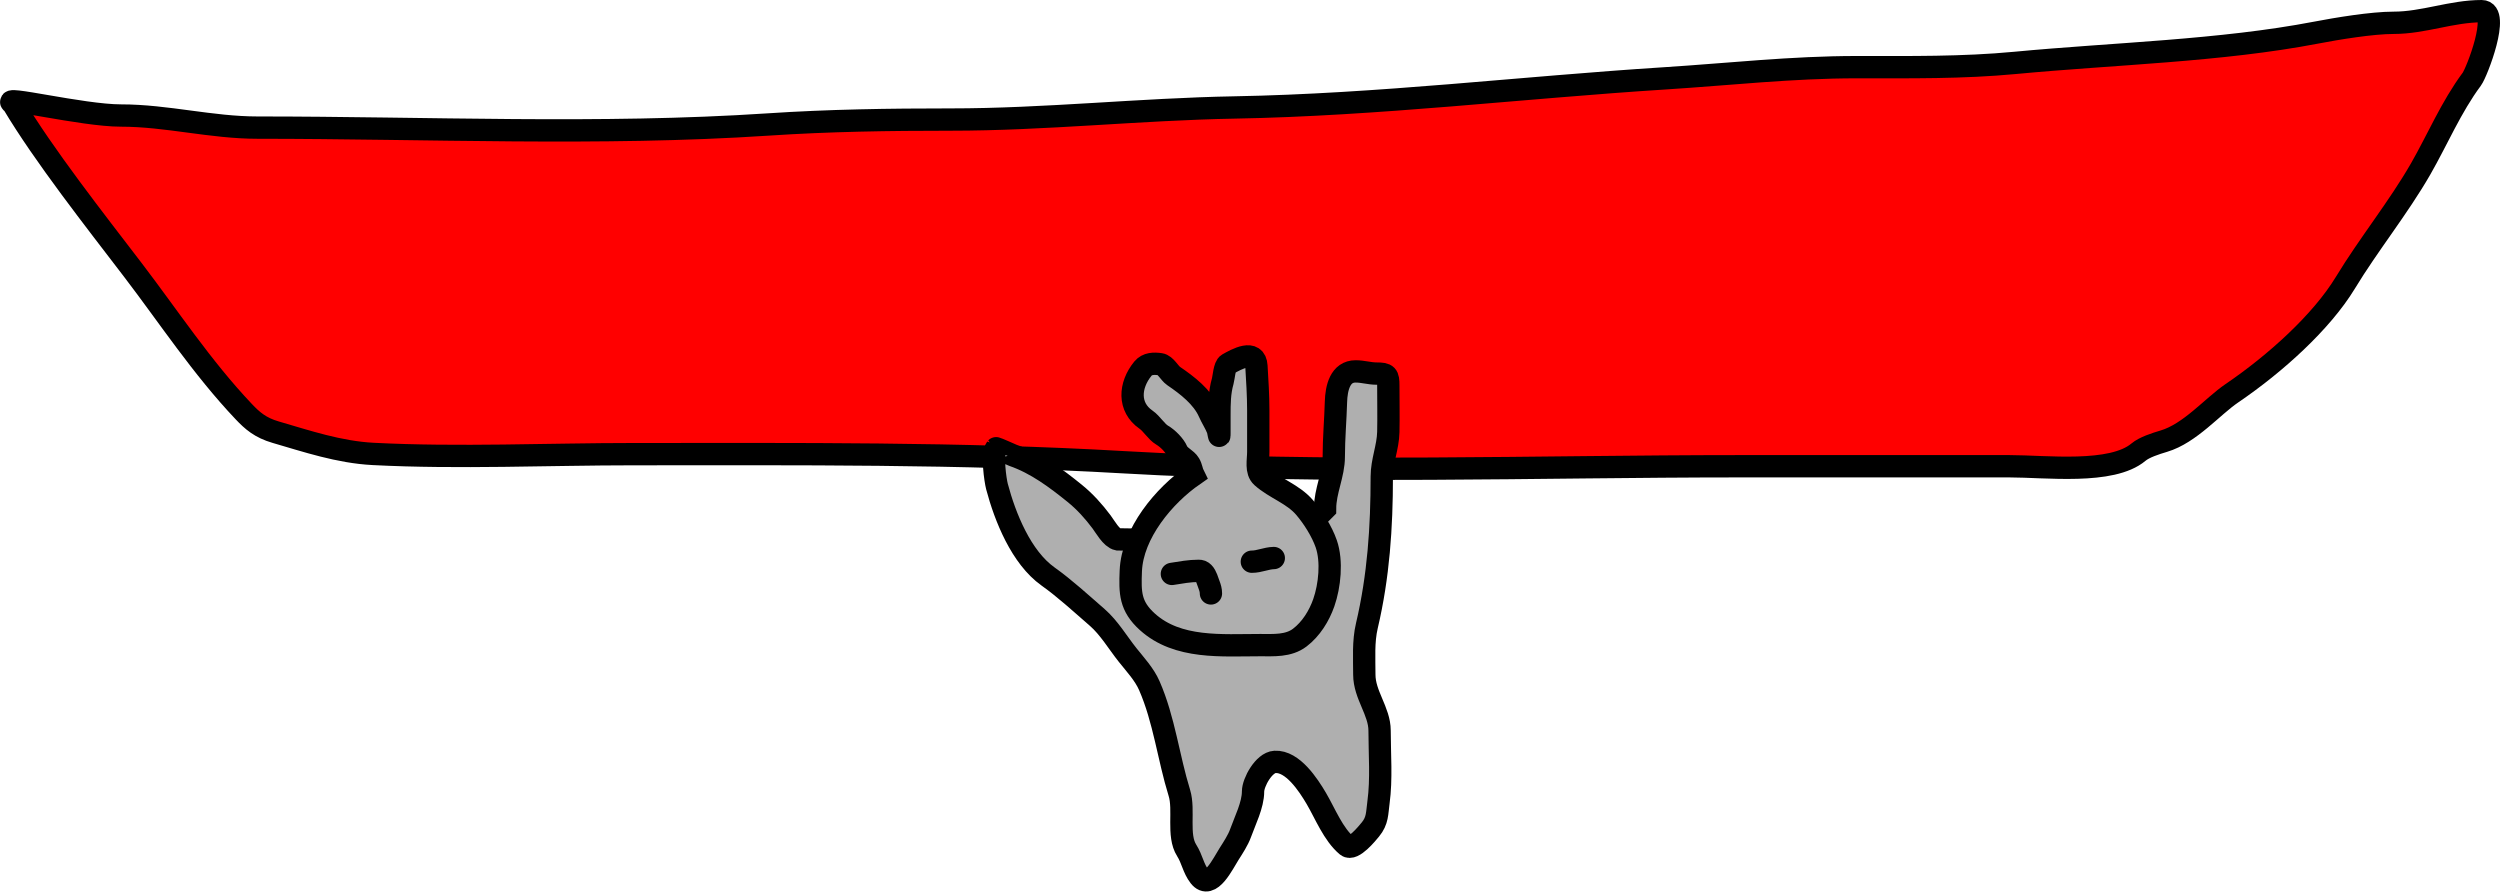
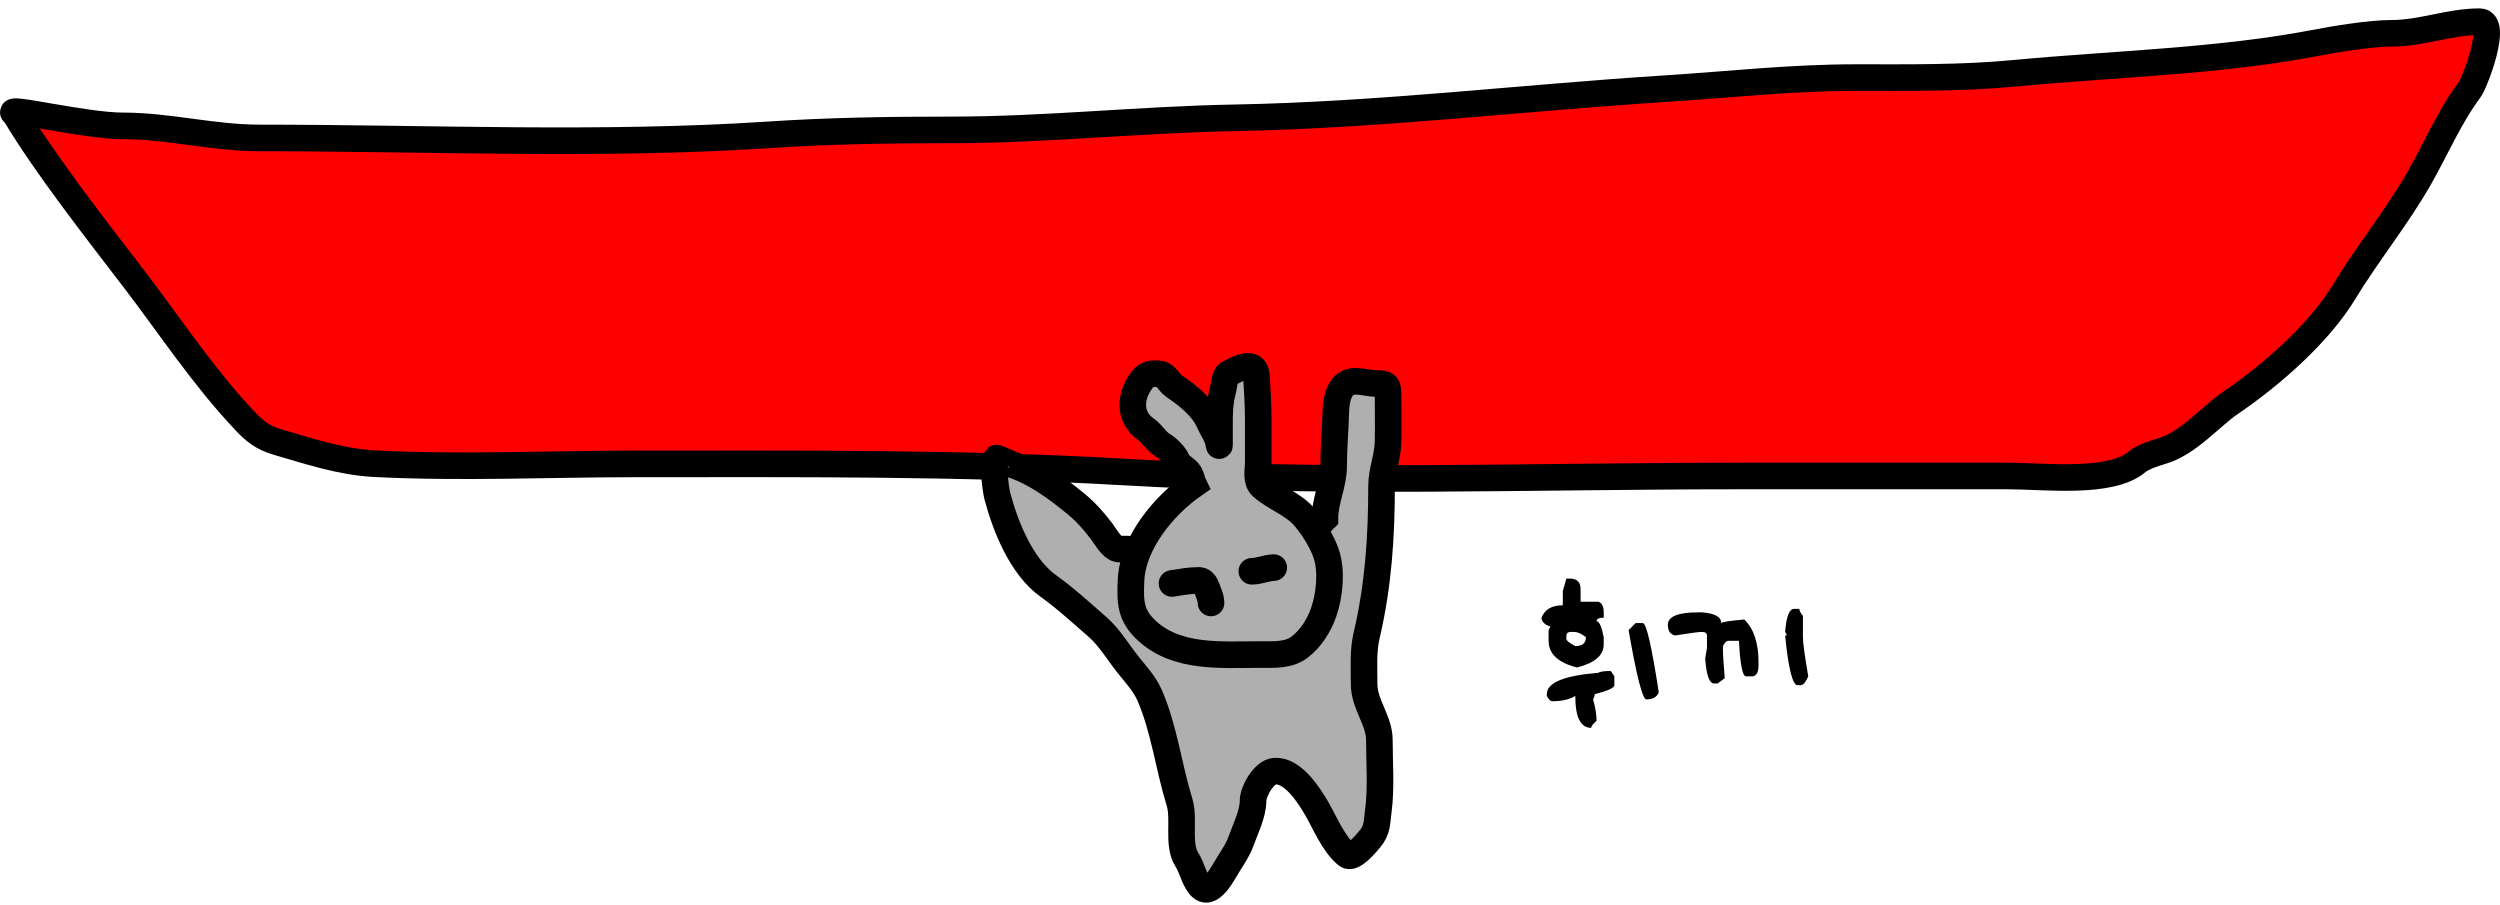
- <svg xmlns="http://www.w3.org/2000/svg" width="224" height="80" viewBox="0 0 224 80" fill="none">
-   <path d="M11.913 24.197C8.521 19.76 3.915 13.903 1.153 9.268C-0.164 8.479 7.359 10.351 10.837 10.351C14.961 10.351 18.91 11.435 23.092 11.435C38.228 11.435 53.778 12.151 68.823 11.154C74.272 10.792 79.694 10.712 85.172 10.712C93.672 10.712 102.117 9.781 110.609 9.629C123.497 9.397 136.376 7.834 149.166 7.02C154.98 6.65 160.519 6.017 166.382 6.017C171.127 6.017 175.837 6.082 180.55 5.635C189.376 4.799 198.951 4.568 207.51 2.926C209.374 2.569 212.524 2.043 214.475 2.043C217.161 2.043 219.654 1 222.365 1C224.034 1 221.937 6.471 221.469 7.1C219.633 9.566 218.381 12.54 216.896 15.127C214.897 18.608 212.235 21.889 210.141 25.341C208.02 28.836 203.882 32.582 199.978 35.234C198.226 36.424 196.232 38.827 193.881 39.528C193.129 39.752 192.135 40.071 191.609 40.511C189.204 42.53 183.302 41.776 180.042 41.776H155.861C137.541 41.776 118.873 42.471 100.625 41.414C86.08 40.573 71.396 40.692 56.807 40.692C49.092 40.692 41.132 41.069 33.434 40.672C30.37 40.514 27.466 39.526 24.706 38.725C23.318 38.323 22.603 37.688 21.837 36.879C18.089 32.925 15.073 28.33 11.913 24.197Z" fill="#FF0000" stroke="black" stroke-width="2" stroke-linecap="round" />
-   <path d="M98.701 46.764C99.027 47.2 99.578 48.212 100.156 48.328L109.905 48.471C110.603 48.471 111.303 48.491 112 48.464C112.509 48.444 113.004 48.389 113.51 48.336C114.013 48.282 114.517 48.171 115.02 48.132C115.627 48.084 116.194 47.823 116.639 47.411C116.775 47.285 116.944 47.143 117.122 47.079C117.224 47.041 117.27 46.935 117.377 46.909C117.461 46.888 118.668 45.648 118.725 45.592C118.725 43.972 119.507 42.53 119.507 40.911C119.507 39.267 119.656 37.655 119.702 36.014C119.737 34.749 120.083 33.277 121.461 33.277C122.119 33.277 122.704 33.473 123.329 33.473C124.294 33.473 124.393 33.614 124.393 34.548C124.393 35.933 124.423 37.322 124.393 38.707C124.363 40.084 123.807 41.309 123.807 42.703C123.807 47.243 123.517 51.627 122.471 56.07C122.136 57.494 122.243 58.991 122.243 60.447C122.243 62.266 123.611 63.722 123.611 65.463C123.611 67.576 123.797 69.786 123.514 71.881C123.382 72.852 123.442 73.534 122.786 74.324C122.51 74.657 121.234 76.243 120.69 75.79C119.464 74.768 118.734 72.892 117.943 71.544C117.228 70.328 115.821 68.171 114.229 68.265C113.24 68.323 112.274 70.105 112.274 70.915C112.274 72.13 111.548 73.544 111.145 74.672C110.938 75.253 110.475 75.972 110.133 76.504L110.124 76.518C109.595 77.341 108.45 79.781 107.475 78.527C106.918 77.811 106.823 76.976 106.324 76.192C105.467 74.846 106.149 72.581 105.672 71.045C104.693 67.889 104.312 64.481 102.979 61.435C102.531 60.41 101.723 59.552 101.035 58.687C100.163 57.591 99.373 56.243 98.31 55.321C96.891 54.09 95.426 52.736 93.901 51.651C91.499 49.941 90.055 46.336 89.329 43.593C89.177 43.016 88.853 40.696 89.253 40.162C89.272 40.137 90.662 40.764 90.774 40.803C92.834 41.516 94.623 42.853 96.29 44.202C97.217 44.951 97.992 45.819 98.701 46.764Z" fill="#AFAFAF" stroke="black" stroke-width="2" stroke-linecap="round" />
-   <path d="M101.32 51.158C101.455 47.786 104.299 44.394 106.943 42.563C106.776 42.228 106.771 41.902 106.575 41.569C106.302 41.104 105.678 40.914 105.462 40.41C105.235 39.882 104.616 39.272 104.136 38.993C103.608 38.685 103.211 37.966 102.673 37.594C101.073 36.486 101.181 34.527 102.406 33.029C102.79 32.56 103.392 32.552 103.962 32.634C104.44 32.702 104.774 33.431 105.158 33.692C106.353 34.505 107.738 35.56 108.342 36.941C108.565 37.45 108.88 37.914 109.087 38.431C109.186 38.678 109.262 39.468 109.262 38.836V37.226C109.262 36.169 109.264 35.177 109.557 34.152C109.653 33.817 109.703 32.804 110.017 32.624C110.774 32.192 112.484 31.233 112.575 32.79C112.65 34.058 112.741 35.44 112.741 36.775V40.483C112.741 41.245 112.501 42.218 113.072 42.729C114.225 43.761 115.849 44.255 116.891 45.471C117.651 46.358 118.449 47.618 118.833 48.729C119.372 50.288 119.14 52.494 118.612 54.002C118.196 55.19 117.47 56.361 116.459 57.131C115.441 57.906 114.108 57.803 112.906 57.803C109.494 57.803 105.525 58.175 102.802 55.714C101.251 54.311 101.242 53.124 101.32 51.158Z" fill="#AFAFAF" stroke="black" stroke-width="2" stroke-linecap="round" />
-   <path d="M105 51.422C105.802 51.295 106.585 51.148 107.394 51.148C107.584 51.148 107.693 51.186 107.832 51.325C108.075 51.568 108.209 52.084 108.324 52.382C108.426 52.65 108.5 52.886 108.5 53.172" stroke="black" stroke-width="2" stroke-linecap="round" />
-   <path d="M114.132 50C113.442 50.017 112.842 50.328 112.164 50.328" stroke="black" stroke-width="2" stroke-linecap="round" />
+ <svg xmlns="http://www.w3.org/2000/svg" width="188" height="68" viewBox="0 0 188 68" fill="none">
+   <path d="M10.143 21.066C7.301 17.349 3.442 12.442 1.128 8.558C0.025 7.897 6.328 9.466 9.242 9.466C12.697 9.466 16.006 10.373 19.509 10.373C32.191 10.373 45.22 10.974 57.825 10.138C62.39 9.835 66.933 9.768 71.523 9.768C78.644 9.768 85.72 8.988 92.834 8.86C103.632 8.666 114.423 7.357 125.139 6.675C130.01 6.365 134.651 5.834 139.564 5.834C143.539 5.834 147.485 5.889 151.434 5.515C158.829 4.814 166.851 4.62 174.022 3.245C175.583 2.945 178.223 2.505 179.857 2.505C182.108 2.505 184.197 1.631 186.468 1.631C187.866 1.631 186.11 6.215 185.717 6.742C184.179 8.807 183.13 11.299 181.886 13.467C180.211 16.383 177.981 19.133 176.226 22.025C174.449 24.953 170.982 28.092 167.711 30.313C166.243 31.311 164.573 33.323 162.603 33.911C161.973 34.099 161.14 34.366 160.7 34.735C158.684 36.426 153.74 35.794 151.008 35.794H130.749C115.399 35.794 99.758 36.376 84.47 35.492C72.284 34.786 59.98 34.886 47.758 34.886C41.293 34.886 34.624 35.203 28.174 34.87C25.608 34.737 23.174 33.909 20.862 33.239C19.699 32.902 19.1 32.369 18.458 31.692C15.318 28.379 12.791 24.529 10.143 21.066Z" fill="#FF0000" stroke="black" stroke-width="2" stroke-linecap="round" />
+   <path d="M82.857 39.974C83.131 40.339 83.592 41.187 84.076 41.284L92.245 41.404C92.829 41.404 93.416 41.42 94 41.398C94.426 41.381 94.841 41.335 95.265 41.29C95.687 41.245 96.109 41.152 96.53 41.119C97.039 41.079 97.514 40.861 97.886 40.515C98 40.41 98.142 40.291 98.291 40.237C98.377 40.206 98.415 40.117 98.505 40.095C98.575 40.077 99.586 39.039 99.634 38.991C99.634 37.635 100.289 36.426 100.289 35.07C100.289 33.692 100.415 32.342 100.453 30.966C100.482 29.907 100.772 28.674 101.927 28.674C102.478 28.674 102.968 28.838 103.492 28.838C104.3 28.838 104.383 28.956 104.383 29.738C104.383 30.899 104.408 32.062 104.383 33.223C104.358 34.377 103.892 35.403 103.892 36.571C103.892 40.375 103.649 44.048 102.773 47.771C102.492 48.964 102.582 50.218 102.582 51.437C102.582 52.962 103.728 54.181 103.728 55.641C103.728 57.41 103.883 59.263 103.646 61.017C103.536 61.831 103.587 62.402 103.037 63.065C102.805 63.343 101.736 64.672 101.281 64.293C100.253 63.437 99.642 61.865 98.979 60.736C98.38 59.716 97.201 57.909 95.867 57.988C95.038 58.037 94.23 59.53 94.23 60.208C94.23 61.226 93.621 62.41 93.284 63.356C93.11 63.843 92.722 64.445 92.436 64.891L92.436 64.891L92.428 64.902C91.985 65.592 91.025 67.636 90.208 66.585C89.742 65.986 89.662 65.287 89.244 64.629C88.526 63.502 89.097 61.604 88.698 60.317C87.878 57.673 87.558 54.817 86.442 52.265C86.066 51.407 85.389 50.688 84.813 49.963C84.083 49.045 83.42 47.916 82.53 47.143C81.341 46.112 80.114 44.977 78.836 44.068C76.823 42.636 75.614 39.614 75.005 37.317C74.877 36.833 74.606 34.889 74.942 34.442C74.958 34.421 76.122 34.947 76.216 34.979C77.942 35.576 79.441 36.697 80.837 37.827C81.614 38.454 82.263 39.182 82.857 39.974Z" fill="#AFAFAF" stroke="black" stroke-width="2" stroke-linecap="round" />
+   <path d="M85.052 43.655C85.165 40.83 87.548 37.988 89.763 36.454C89.623 36.173 89.619 35.9 89.455 35.621C89.225 35.231 88.703 35.072 88.522 34.65C88.332 34.207 87.813 33.697 87.412 33.462C86.969 33.204 86.636 32.602 86.186 32.29C84.844 31.362 84.936 29.72 85.962 28.466C86.283 28.073 86.788 28.066 87.265 28.134C87.666 28.192 87.946 28.803 88.267 29.021C89.269 29.702 90.429 30.586 90.935 31.743C91.122 32.17 91.386 32.559 91.56 32.992C91.642 33.199 91.706 33.861 91.706 33.331V31.982C91.706 31.097 91.707 30.265 91.953 29.407C92.033 29.126 92.076 28.277 92.338 28.127C92.973 27.764 94.405 26.961 94.482 28.266C94.544 29.328 94.621 30.485 94.621 31.604V34.711C94.621 35.35 94.42 36.165 94.898 36.593C95.864 37.457 97.224 37.871 98.098 38.89C98.735 39.633 99.403 40.689 99.725 41.62C100.177 42.926 99.982 44.775 99.54 46.038C99.192 47.033 98.583 48.014 97.736 48.659C96.883 49.309 95.766 49.222 94.759 49.222C91.9 49.222 88.575 49.534 86.293 47.472C84.993 46.297 84.986 45.302 85.052 43.655Z" fill="#AFAFAF" stroke="black" stroke-width="2" stroke-linecap="round" />
+   <path d="M88.135 43.876C88.807 43.77 89.463 43.647 90.141 43.647C90.3 43.647 90.391 43.678 90.508 43.795C90.711 43.998 90.824 44.431 90.92 44.68C91.006 44.905 91.068 45.103 91.068 45.342" stroke="black" stroke-width="2" stroke-linecap="round" />
+   <path d="M95.787 42.685C95.209 42.7 94.706 42.96 94.137 42.96" stroke="black" stroke-width="2" stroke-linecap="round" />
+   <path d="M117.792 43.51H118.061C118.594 43.51 118.861 43.779 118.861 44.316V45.248H120.199C120.466 45.336 120.6 45.603 120.6 46.049V46.45C120.242 46.45 120.062 46.539 120.062 46.718C120.261 46.718 120.44 47.119 120.6 47.919V48.456C120.6 49.277 119.931 49.856 118.593 50.195C117.167 49.837 116.454 49.168 116.454 48.188V47.387L116.591 47.119C116.145 46.969 115.922 46.746 115.922 46.45C116.163 45.828 116.697 45.517 117.523 45.517V44.448L117.792 43.51ZM123.002 46.855H123.539C123.806 46.855 124.206 48.592 124.74 52.065C124.597 52.42 124.286 52.597 123.808 52.597C123.521 52.597 123.075 50.861 122.47 47.387L123.002 46.855ZM117.792 47.788V48.056C117.799 48.177 118.021 48.354 118.461 48.588C118.995 48.588 119.262 48.365 119.262 47.919C118.936 47.653 118.625 47.519 118.329 47.519H118.061C117.882 47.548 117.792 47.638 117.792 47.788ZM121.132 50.459L121.4 50.859V51.528C121.4 51.726 120.91 51.949 119.931 52.197C119.931 52.291 119.887 52.425 119.799 52.597C119.975 53.216 120.062 53.751 120.062 54.204C119.796 54.425 119.662 54.602 119.662 54.736C118.861 54.736 118.461 53.935 118.461 52.334C118.028 52.6 117.449 52.734 116.723 52.734C116.596 52.734 116.462 52.6 116.322 52.334V52.197C116.322 51.337 117.615 50.803 120.199 50.595C120.313 50.504 120.624 50.459 121.132 50.459ZM134.911 45.786H135.312C135.312 45.922 135.401 46.1 135.58 46.318V47.919C135.58 48.326 135.714 49.306 135.98 50.859C135.808 51.266 135.629 51.489 135.443 51.528H135.18C134.799 51.528 134.486 50.281 134.242 47.788H134.379L134.242 47.519C134.333 46.363 134.556 45.786 134.911 45.786ZM127.963 46.049C128.943 46.114 129.433 46.381 129.433 46.85C129.566 46.762 130.146 46.674 131.171 46.586C131.884 47.276 132.24 48.346 132.24 49.794V50.058C132.24 50.52 132.107 50.787 131.84 50.859H131.303C131.036 50.859 130.858 49.969 130.771 48.188H129.965C129.838 48.188 129.704 48.322 129.564 48.588V48.725C129.564 49.191 129.61 49.947 129.701 50.996L129.164 51.396H128.9C128.542 51.396 128.319 50.773 128.231 49.526L128.363 48.725V47.788C128.363 47.609 128.23 47.519 127.963 47.519C127.768 47.519 127.099 47.609 125.956 47.788C125.601 47.7 125.424 47.433 125.424 46.987C125.424 46.362 126.181 46.049 127.694 46.049H127.963Z" fill="black" />
</svg>
